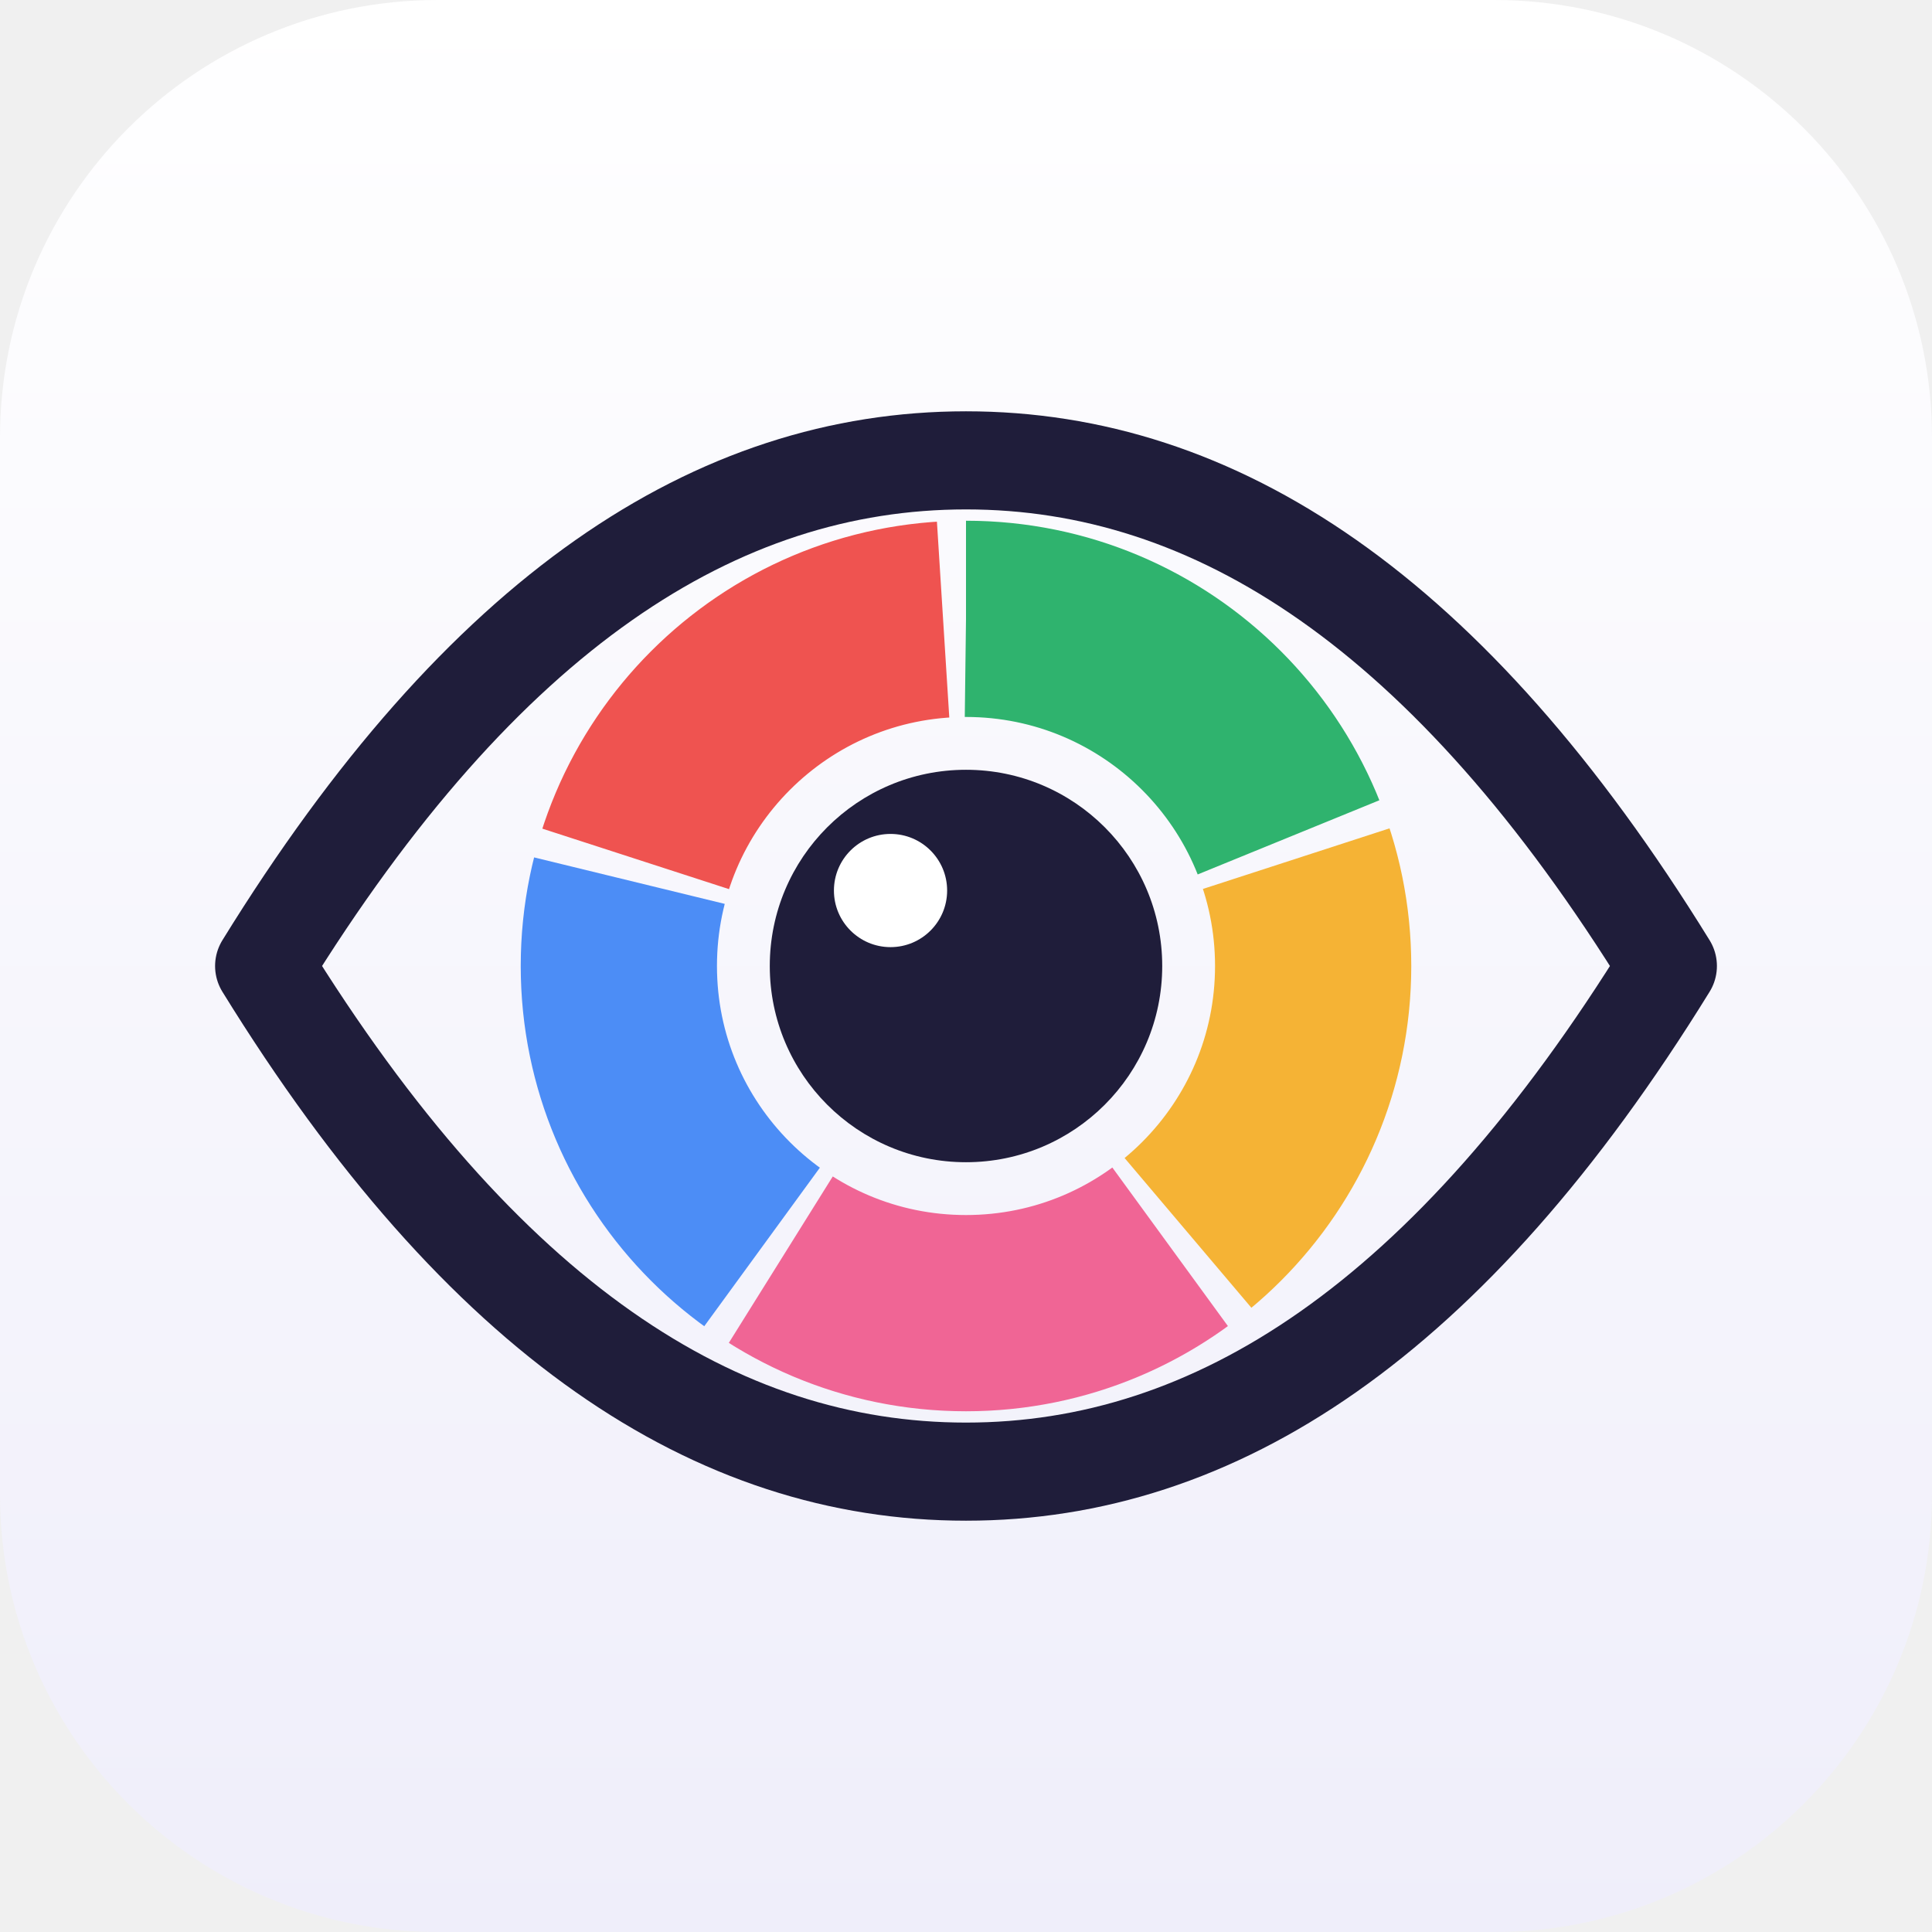
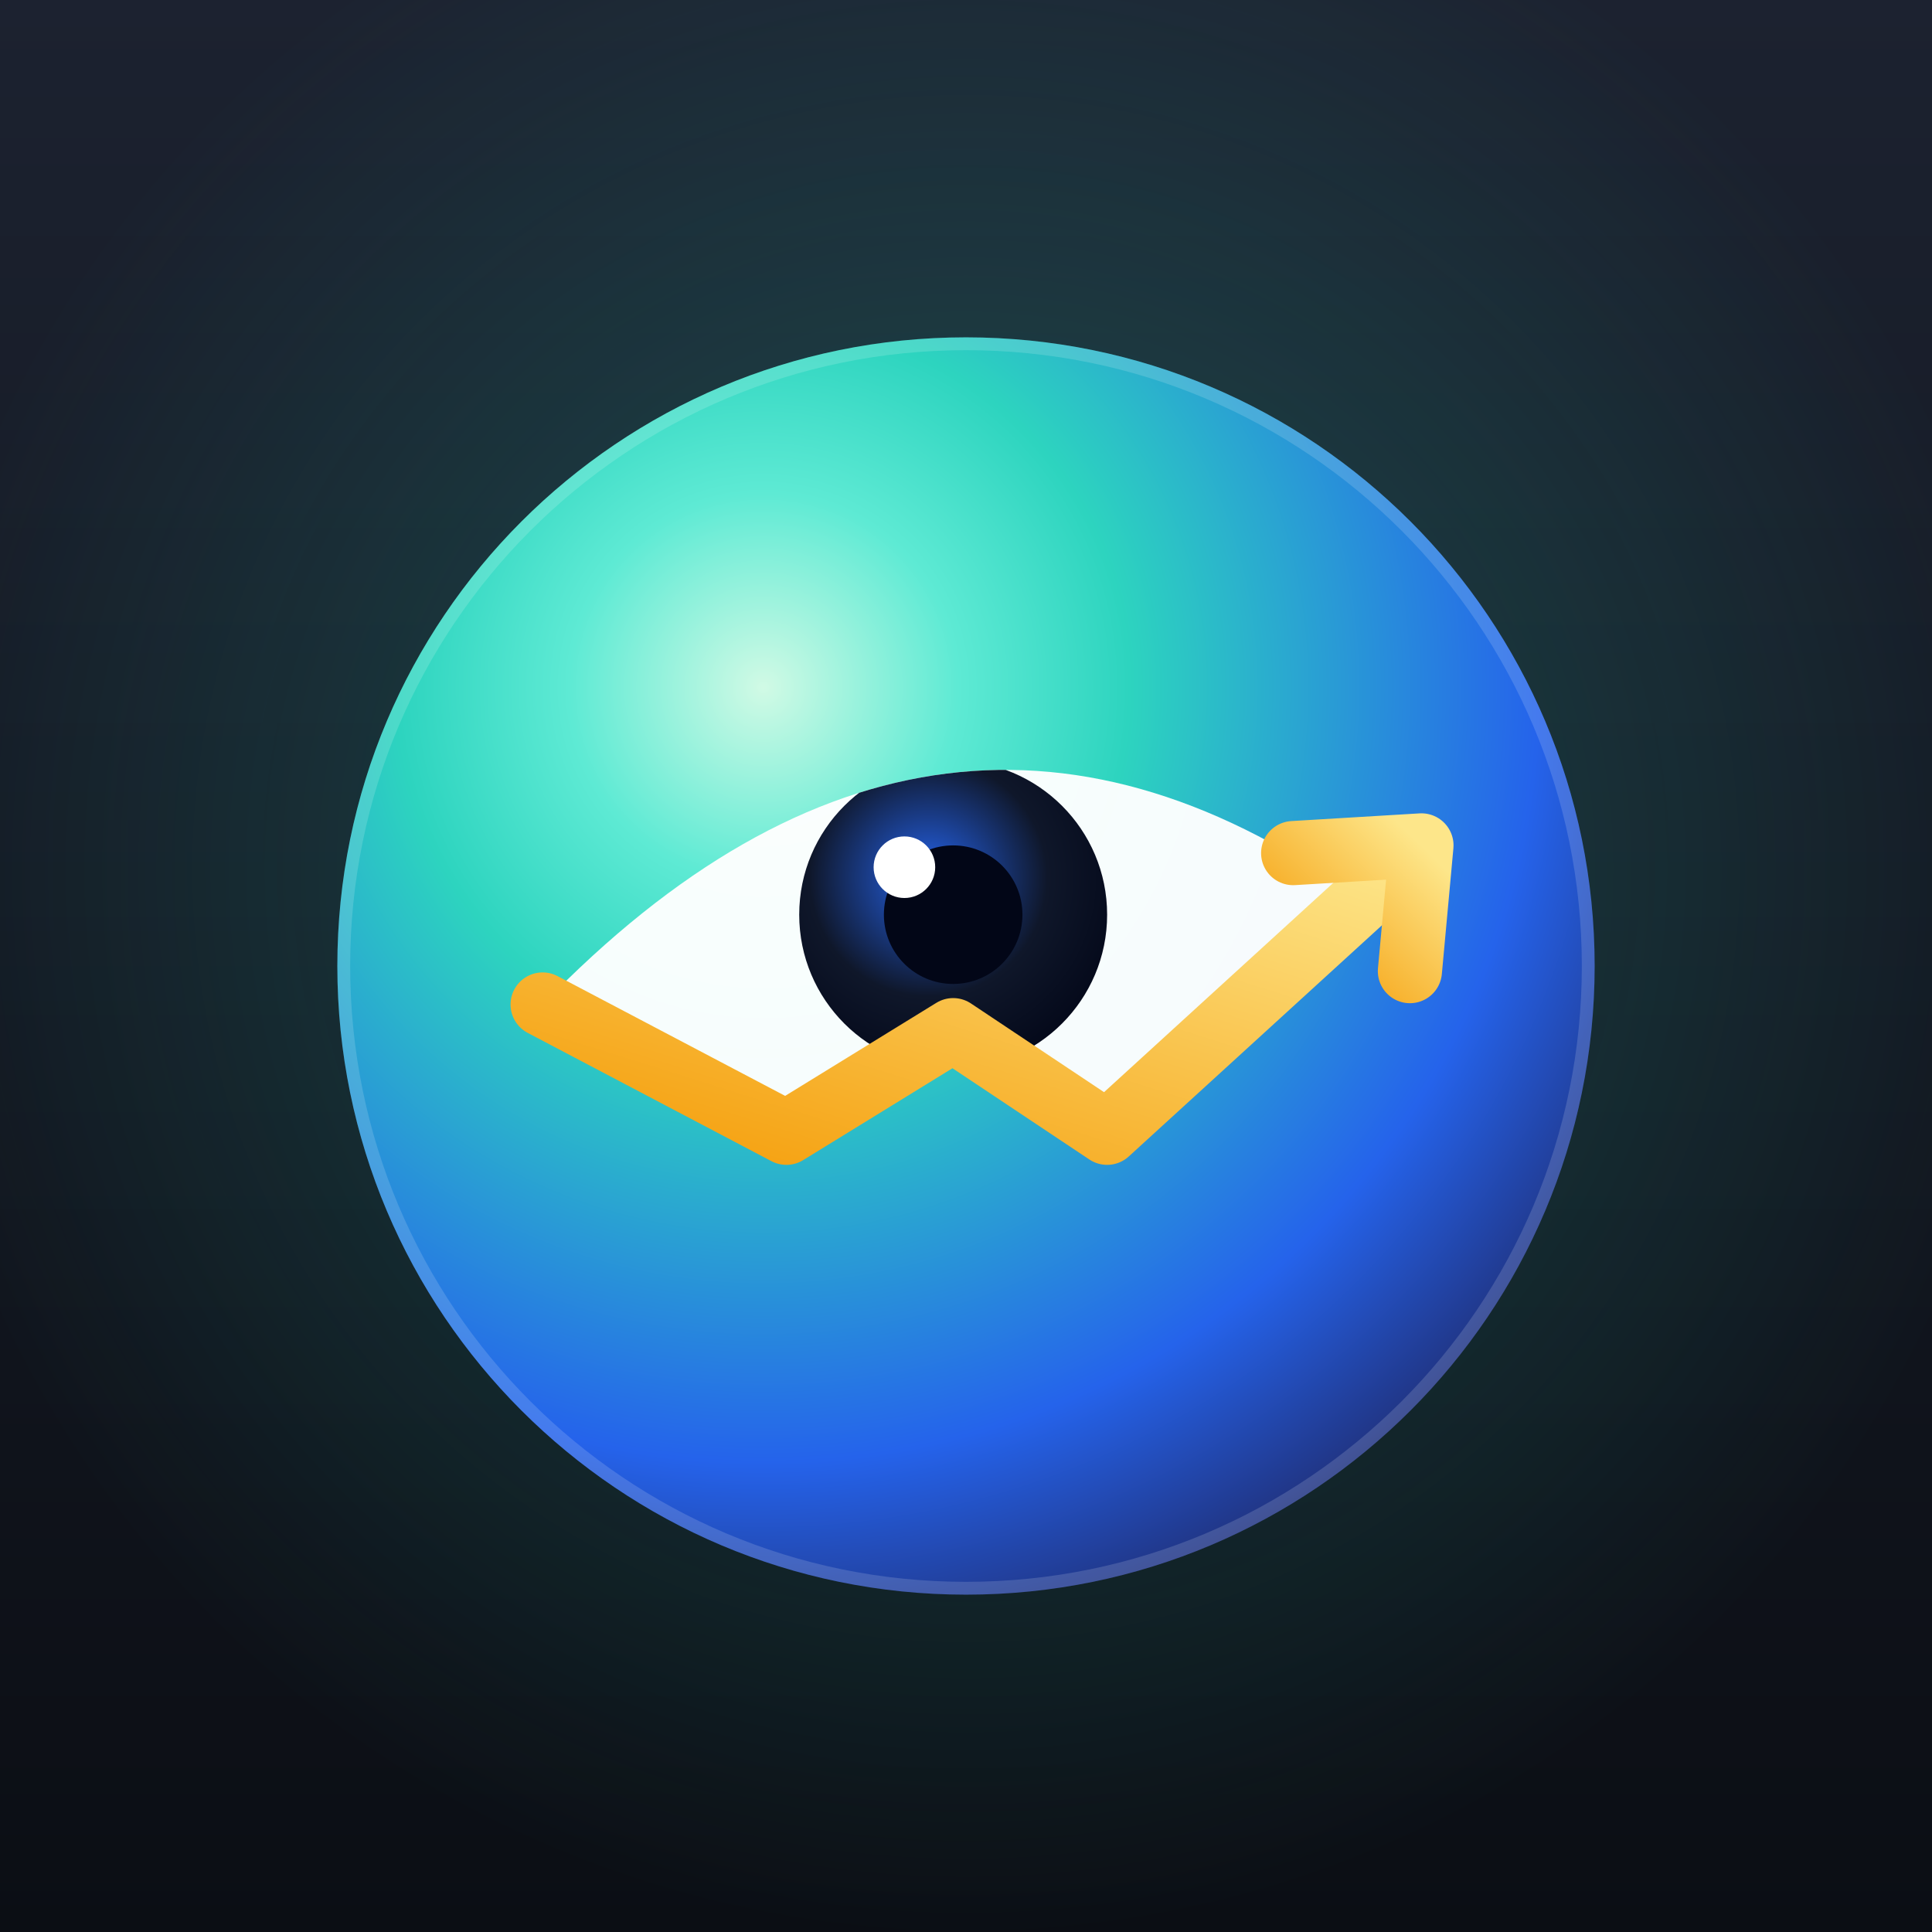
- <svg xmlns="http://www.w3.org/2000/svg" viewBox="0 0 512 512">
+ <svg xmlns="http://www.w3.org/2000/svg" viewBox="0 0 1024 1024">
  <defs>
    <linearGradient id="bg" x1="0" y1="0" x2="0" y2="1">
-       <stop offset="0" stop-color="#ffffff" />
-       <stop offset="1" stop-color="#efeefa" />
+       <stop offset="0" stop-color="#1C2230" />
+       <stop offset="1" stop-color="#0B0E14" />
    </linearGradient>
+     <radialGradient id="gl" cx=".5" cy=".45" r=".55">
+       <stop offset="0" stop-color="#2DD4BF" stop-opacity=".28" />
+       <stop offset="1" stop-color="#2DD4BF" stop-opacity="0" />
+     </radialGradient>
  </defs>
-   <rect width="512" height="512" rx="116" fill="url(#bg)" />
-   <path d="M70 256C128 162 190 122 256 122s128 40 186 134c-58 94-120 134-186 134S128 350 70 256z" fill="none" stroke="#1f1d3a" stroke-width="26" stroke-linejoin="round" />
-   <circle cx="256" cy="256" r="92" fill="none" stroke="#2fb36e" stroke-width="52" stroke-dasharray="109.61 578.05" stroke-dashoffset="-0.00" transform="rotate(-90 256 256)" />
-   <circle cx="256" cy="256" r="92" fill="none" stroke="#f5b335" stroke-width="52" stroke-dasharray="109.61 578.05" stroke-dashoffset="-115.61" transform="rotate(-90 256 256)" />
-   <circle cx="256" cy="256" r="92" fill="none" stroke="#f06595" stroke-width="52" stroke-dasharray="109.61 578.05" stroke-dashoffset="-231.22" transform="rotate(-90 256 256)" />
-   <circle cx="256" cy="256" r="92" fill="none" stroke="#4c8df6" stroke-width="52" stroke-dasharray="109.61 578.05" stroke-dashoffset="-346.83" transform="rotate(-90 256 256)" />
-   <circle cx="256" cy="256" r="92" fill="none" stroke="#ef5350" stroke-width="52" stroke-dasharray="109.61 578.05" stroke-dashoffset="-462.44" transform="rotate(-90 256 256)" />
-   <circle cx="256" cy="256" r="52" fill="#1f1d3a" />
-   <circle cx="236" cy="236" r="15" fill="#fff" />
+   <rect width="1024" height="1024" fill="url(#bg)" />
+   <rect width="1024" height="1024" fill="url(#gl)" />
+   <svg x="172" y="172" width="680" height="680" viewBox="0 0 100 100">
+     <defs>
+       <radialGradient id="s" cx=".34" cy=".28" r=".85">
+         <stop offset="0" stop-color="#D1FAE5" />
+         <stop offset=".18" stop-color="#5EEAD4" />
+         <stop offset=".34" stop-color="#2DD4BF" />
+         <stop offset=".72" stop-color="#2563EB" />
+         <stop offset="1" stop-color="#1E1B4B" />
+       </radialGradient>
+       <radialGradient id="i" cx=".42" cy=".38" r=".7">
+         <stop offset="0" stop-color="#2563EB" />
+         <stop offset=".55" stop-color="#0F172A" />
+         <stop offset="1" stop-color="#020617" />
+       </radialGradient>
+       <linearGradient id="g" x1="0" y1="1" x2="1" y2="0">
+         <stop offset="0" stop-color="#F59E0B" />
+         <stop offset="1" stop-color="#FDE68A" />
+       </linearGradient>
+       <clipPath id="e">
+         <path d="M17 53 Q48 21 81 45 L61 63 L49 55 L36 63 Z" />
+       </clipPath>
+     </defs>
+     <circle cx="50" cy="50" r="49" fill="url(#s)" />
+     <circle cx="50" cy="50" r="48.5" fill="none" stroke="#fff" stroke-opacity=".15" />
+     <path d="M17 53 Q48 21 81 45 L61 63 L49 55 L36 63 Z" fill="#fff" fill-opacity=".96" />
+     <g clip-path="url(#e)">
+       <circle cx="49" cy="46" r="12" fill="url(#i)" />
+       <circle cx="49" cy="46" r="5.4" fill="#020617" />
+       <circle cx="45.2" cy="42.3" r="2.4" fill="#fff" />
+     </g>
+     <path d="M17 53 L36 63 L49 55 L61 63 L84 42" fill="none" stroke="url(#g)" stroke-width="5" stroke-linecap="round" stroke-linejoin="round" />
+     <path d="M75.5 41.2 L85.5 40.6 L84.6 50.4" fill="none" stroke="url(#g)" stroke-width="5" stroke-linecap="round" stroke-linejoin="round" />
+   </svg>
</svg>
